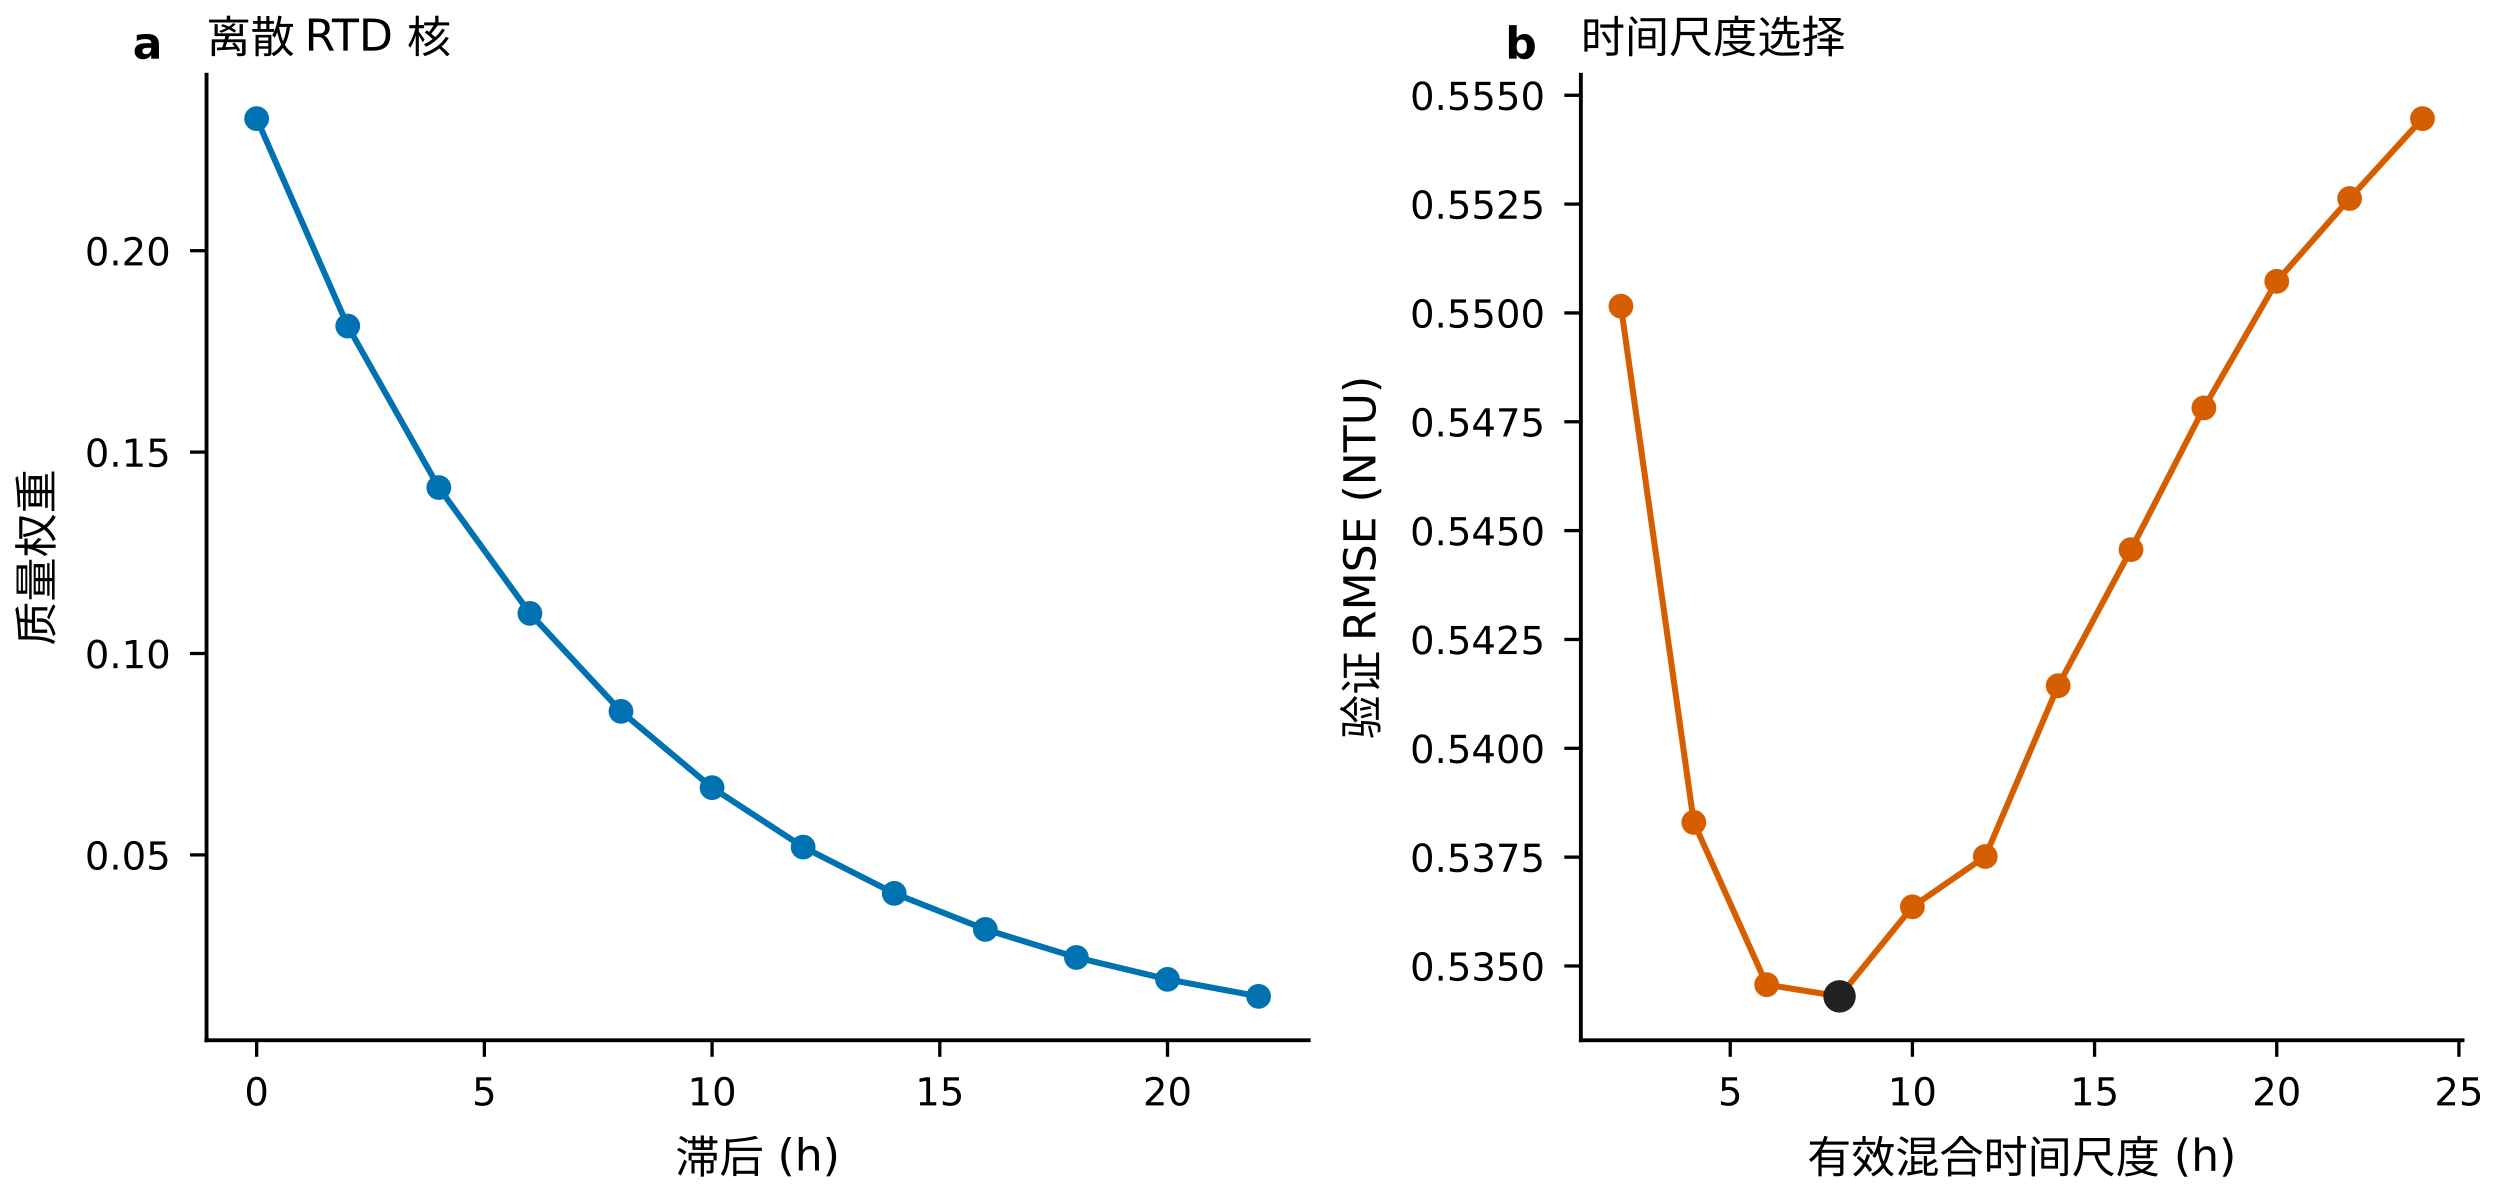
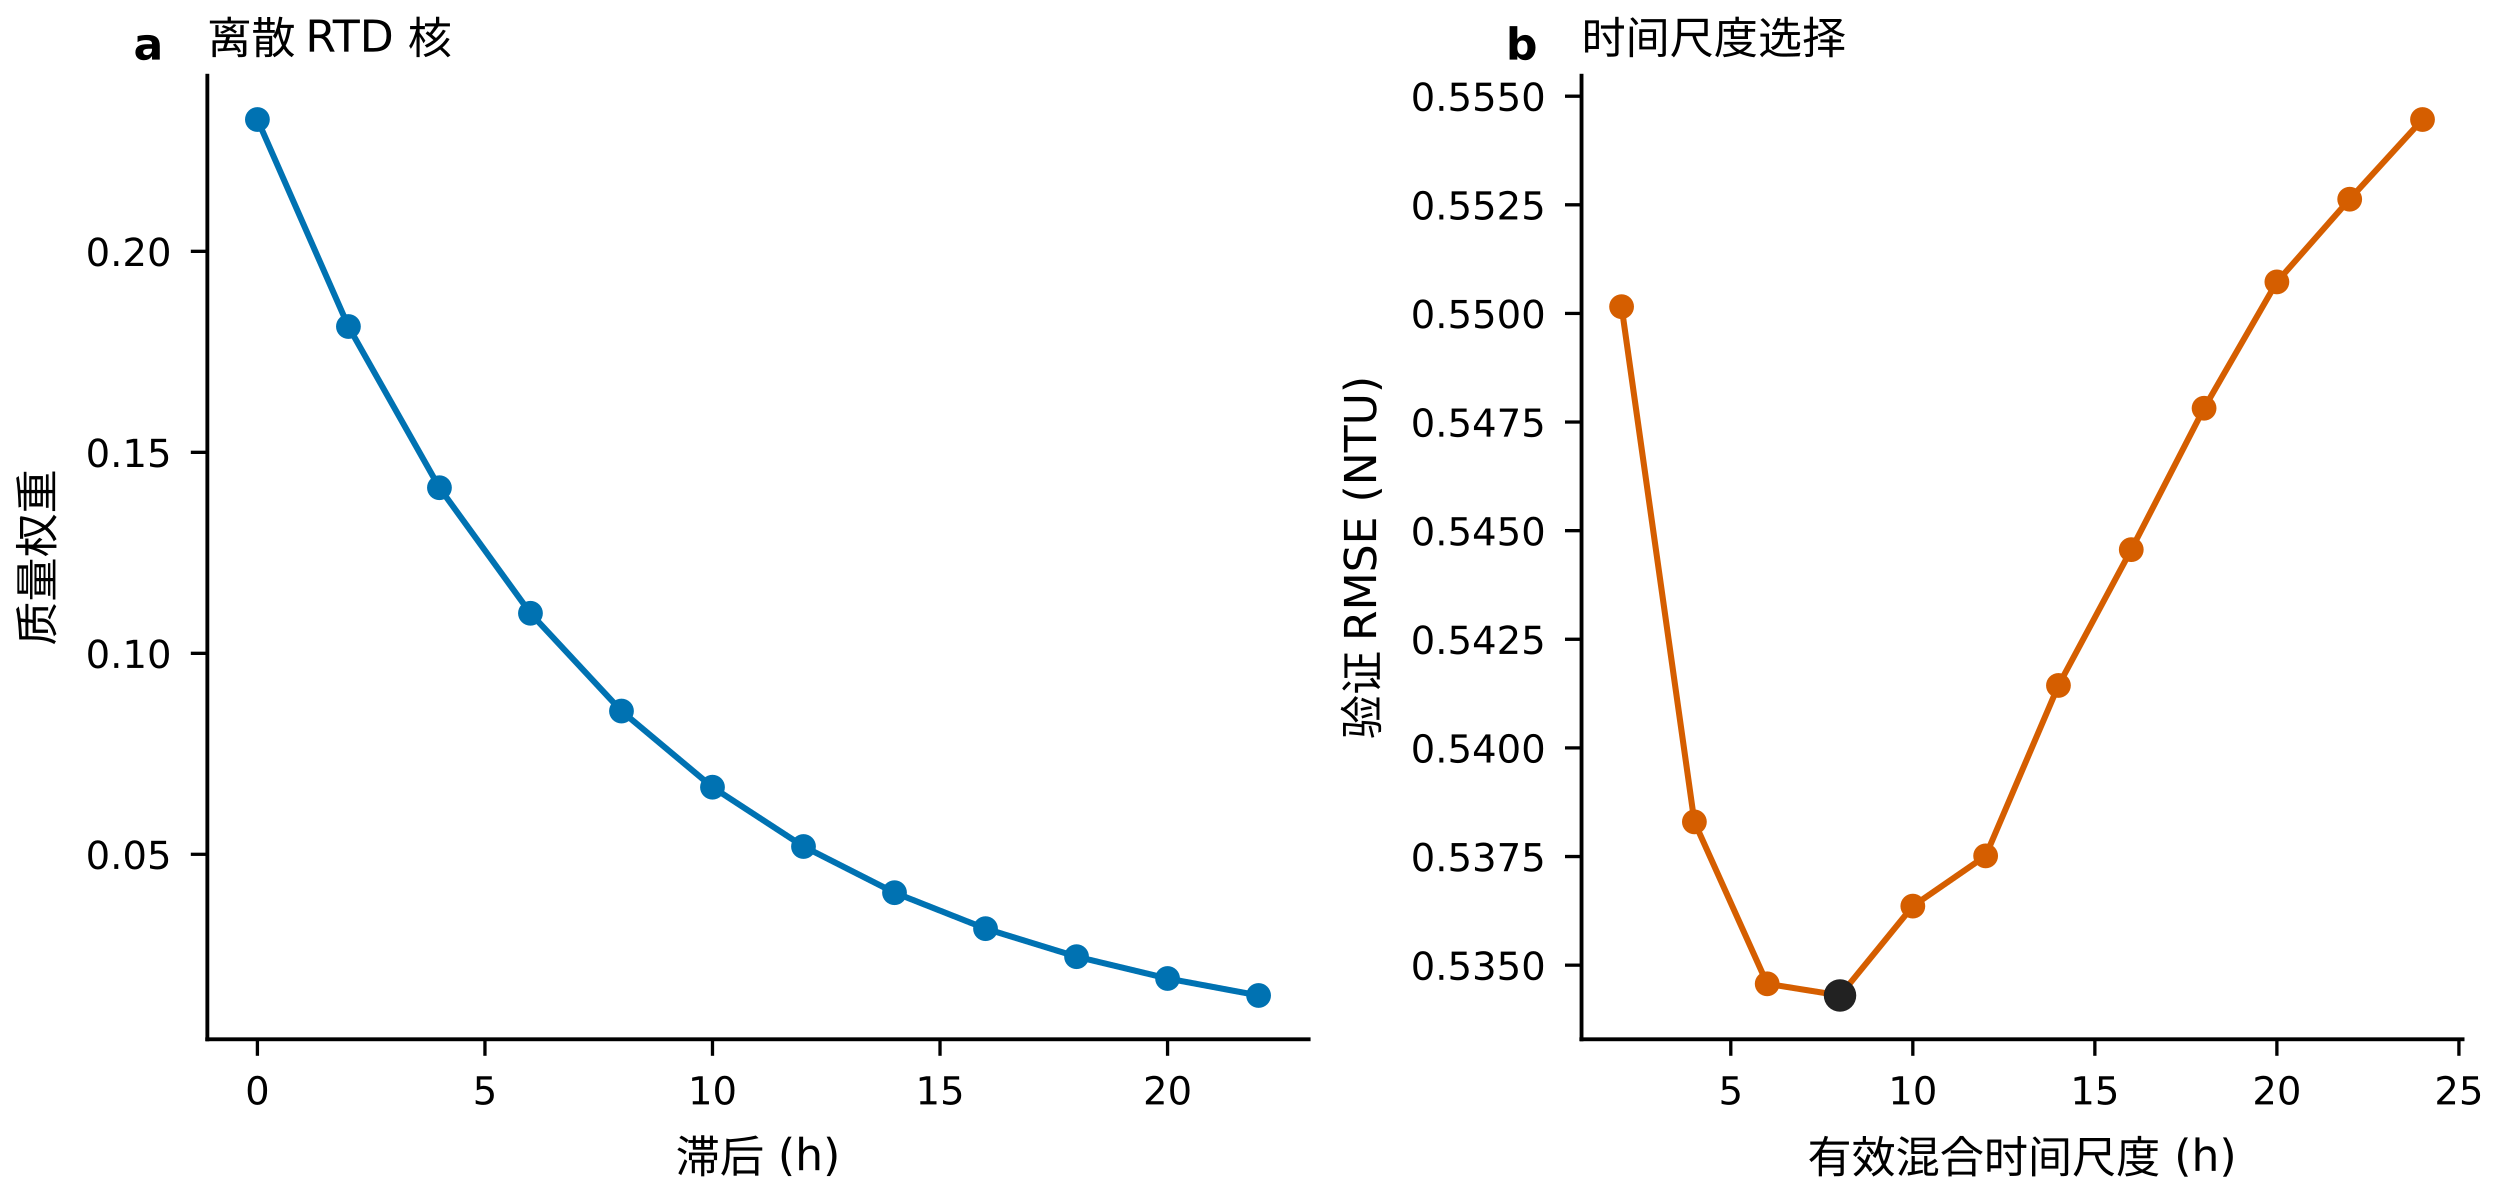
<svg xmlns="http://www.w3.org/2000/svg" xmlns:xlink="http://www.w3.org/1999/xlink" width="453.6pt" height="217.728pt" viewBox="0 0 453.6 217.728" version="1.1">
  <defs>
    <style type="text/css">*{stroke-linejoin: round; stroke-linecap: butt}</style>
  </defs>
  <g id="figure_1">
    <g id="patch_1">
      <path d="M 0 217.728  L 453.6 217.728  L 453.6 0  L 0 0  z " style="fill: #ffffff" />
    </g>
    <g id="axes_1">
      <g id="patch_2">
-         <path d="M 37.477 188.743  L 237.447 188.743  L 237.447 13.563  L 37.477 13.563  z " style="fill: #ffffff" />
+         <path d="M 37.622 188.567  L 237.439 188.567  L 237.439 13.739  L 37.622 13.739  z " style="fill: #ffffff" />
      </g>
      <g id="matplotlib.axis_1">
        <g id="xtick_1">
          <g id="line2d_1">
            <defs>
-               <path id="m39ba9d94a4" d="M 0 0  L 0 3  " style="stroke: #000000; stroke-width: 0.6" />
+               <path id="mb04acadf0d" d="M 0 0  L 0 3  " style="stroke: #000000; stroke-width: 0.6" />
            </defs>
            <g>
-               <use xlink:href="#m39ba9d94a4" x="46.566" y="188.743" style="stroke: #000000; stroke-width: 0.6" />
+               <use xlink:href="#mb04acadf0d" x="46.704" y="188.567" style="stroke: #000000; stroke-width: 0.6" />
            </g>
          </g>
          <g id="text_1">
-             <text style="font-size: 7px; font-family: 'DejaVu Sans', 'Droid Sans Fallback'; text-anchor: middle" x="46.566" y="200.562" transform="rotate(-0 46.56634 200.5617)">0</text>
+             <text style="font-size: 7px; font-family: 'DejaVu Sans', 'Microsoft YaHei'; text-anchor: middle" x="46.704" y="200.385" transform="rotate(-0 46.70441 200.3855)">0</text>
          </g>
        </g>
        <g id="xtick_2">
          <g id="line2d_2">
            <g>
-               <use xlink:href="#m39ba9d94a4" x="87.882" y="188.743" style="stroke: #000000; stroke-width: 0.6" />
+               <use xlink:href="#mb04acadf0d" x="87.989" y="188.567" style="stroke: #000000; stroke-width: 0.6" />
            </g>
          </g>
          <g id="text_2">
-             <text style="font-size: 7px; font-family: 'DejaVu Sans', 'Droid Sans Fallback'; text-anchor: middle" x="87.882" y="200.562" transform="rotate(-0 87.88242 200.5617)">5</text>
+             <text style="font-size: 7px; font-family: 'DejaVu Sans', 'Microsoft YaHei'; text-anchor: middle" x="87.989" y="200.385" transform="rotate(-0 87.98902 200.3855)">5</text>
          </g>
        </g>
        <g id="xtick_3">
          <g id="line2d_3">
            <g>
-               <use xlink:href="#m39ba9d94a4" x="129.199" y="188.743" style="stroke: #000000; stroke-width: 0.6" />
+               <use xlink:href="#mb04acadf0d" x="129.274" y="188.567" style="stroke: #000000; stroke-width: 0.6" />
            </g>
          </g>
          <g id="text_3">
-             <text style="font-size: 7px; font-family: 'DejaVu Sans', 'Droid Sans Fallback'; text-anchor: middle" x="129.199" y="200.562" transform="rotate(-0 129.1985 200.5617)">10</text>
+             <text style="font-size: 7px; font-family: 'DejaVu Sans', 'Microsoft YaHei'; text-anchor: middle" x="129.274" y="200.385" transform="rotate(-0 129.2736 200.3855)">10</text>
          </g>
        </g>
        <g id="xtick_4">
          <g id="line2d_4">
            <g>
-               <use xlink:href="#m39ba9d94a4" x="170.515" y="188.743" style="stroke: #000000; stroke-width: 0.6" />
+               <use xlink:href="#mb04acadf0d" x="170.558" y="188.567" style="stroke: #000000; stroke-width: 0.6" />
            </g>
          </g>
          <g id="text_4">
-             <text style="font-size: 7px; font-family: 'DejaVu Sans', 'Droid Sans Fallback'; text-anchor: middle" x="170.515" y="200.562" transform="rotate(-0 170.5146 200.5617)">15</text>
+             <text style="font-size: 7px; font-family: 'DejaVu Sans', 'Microsoft YaHei'; text-anchor: middle" x="170.558" y="200.385" transform="rotate(-0 170.5582 200.3855)">15</text>
          </g>
        </g>
        <g id="xtick_5">
          <g id="line2d_5">
            <g>
-               <use xlink:href="#m39ba9d94a4" x="211.831" y="188.743" style="stroke: #000000; stroke-width: 0.6" />
+               <use xlink:href="#mb04acadf0d" x="211.843" y="188.567" style="stroke: #000000; stroke-width: 0.6" />
            </g>
          </g>
          <g id="text_5">
-             <text style="font-size: 7px; font-family: 'DejaVu Sans', 'Droid Sans Fallback'; text-anchor: middle" x="211.831" y="200.562" transform="rotate(-0 211.8307 200.5617)">20</text>
+             <text style="font-size: 7px; font-family: 'DejaVu Sans', 'Microsoft YaHei'; text-anchor: middle" x="211.843" y="200.385" transform="rotate(-0 211.8428 200.3855)">20</text>
          </g>
        </g>
        <g id="text_6">
-           <text style="font-size: 8px; font-family: 'DejaVu Sans', 'Droid Sans Fallback'; text-anchor: middle" x="137.462" y="212.743" transform="rotate(-0 137.4617 212.7434)">滞后 (h)</text>
+           <text style="font-size: 8px; font-family: 'DejaVu Sans', 'Microsoft YaHei'; text-anchor: middle" x="137.531" y="212.688" transform="rotate(-0 137.5305 212.6884)">滞后 (h)</text>
        </g>
      </g>
      <g id="matplotlib.axis_2">
        <g id="ytick_1">
          <g id="line2d_6">
            <defs>
-               <path id="m03a4282f27" d="M 0 0  L -3 0  " style="stroke: #000000; stroke-width: 0.6" />
+               <path id="m23da0a7089" d="M 0 0  L -3 0  " style="stroke: #000000; stroke-width: 0.6" />
            </defs>
            <g>
-               <use xlink:href="#m03a4282f27" x="37.477" y="155.115" style="stroke: #000000; stroke-width: 0.6" />
+               <use xlink:href="#m23da0a7089" x="37.622" y="155.006" style="stroke: #000000; stroke-width: 0.6" />
            </g>
          </g>
          <g id="text_7">
-             <text style="font-size: 7px; font-family: 'DejaVu Sans', 'Droid Sans Fallback'; text-anchor: end" x="30.977" y="157.774" transform="rotate(-0 30.9768 157.774)">0.05</text>
+             <text style="font-size: 7px; font-family: 'DejaVu Sans', 'Microsoft YaHei'; text-anchor: end" x="31.122" y="157.665" transform="rotate(-0 31.1218 157.6654)">0.05</text>
          </g>
        </g>
        <g id="ytick_2">
          <g id="line2d_7">
            <g>
-               <use xlink:href="#m03a4282f27" x="37.477" y="118.573" style="stroke: #000000; stroke-width: 0.6" />
+               <use xlink:href="#m23da0a7089" x="37.622" y="118.538" style="stroke: #000000; stroke-width: 0.6" />
            </g>
          </g>
          <g id="text_8">
-             <text style="font-size: 7px; font-family: 'DejaVu Sans', 'Droid Sans Fallback'; text-anchor: end" x="30.977" y="121.232" transform="rotate(-0 30.9768 121.2321)">0.10</text>
+             <text style="font-size: 7px; font-family: 'DejaVu Sans', 'Microsoft YaHei'; text-anchor: end" x="31.122" y="121.197" transform="rotate(-0 31.1218 121.197)">0.10</text>
          </g>
        </g>
        <g id="ytick_3">
          <g id="line2d_8">
            <g>
-               <use xlink:href="#m03a4282f27" x="37.477" y="82.031" style="stroke: #000000; stroke-width: 0.6" />
+               <use xlink:href="#m23da0a7089" x="37.622" y="82.069" style="stroke: #000000; stroke-width: 0.6" />
            </g>
          </g>
          <g id="text_9">
-             <text style="font-size: 7px; font-family: 'DejaVu Sans', 'Droid Sans Fallback'; text-anchor: end" x="30.977" y="84.69" transform="rotate(-0 30.9768 84.69015)">0.15</text>
+             <text style="font-size: 7px; font-family: 'DejaVu Sans', 'Microsoft YaHei'; text-anchor: end" x="31.122" y="84.729" transform="rotate(-0 31.1218 84.72863)">0.15</text>
          </g>
        </g>
        <g id="ytick_4">
          <g id="line2d_9">
            <g>
-               <use xlink:href="#m03a4282f27" x="37.477" y="45.489" style="stroke: #000000; stroke-width: 0.6" />
+               <use xlink:href="#m23da0a7089" x="37.622" y="45.601" style="stroke: #000000; stroke-width: 0.6" />
            </g>
          </g>
          <g id="text_10">
-             <text style="font-size: 7px; font-family: 'DejaVu Sans', 'Droid Sans Fallback'; text-anchor: end" x="30.977" y="48.148" transform="rotate(-0 30.9768 48.14822)">0.20</text>
+             <text style="font-size: 7px; font-family: 'DejaVu Sans', 'Microsoft YaHei'; text-anchor: end" x="31.122" y="48.26" transform="rotate(-0 31.1218 48.26023)">0.20</text>
          </g>
        </g>
        <g id="text_11">
-           <text style="font-size: 8px; font-family: 'DejaVu Sans', 'Droid Sans Fallback'; text-anchor: middle" x="9.469" y="101.153" transform="rotate(-90 9.46899 101.1531)">质量权重</text>
+           <text style="font-size: 8px; font-family: 'DejaVu Sans', 'Microsoft YaHei'; text-anchor: middle" x="9.614" y="101.153" transform="rotate(-90 9.61399 101.1531)">质量权重</text>
        </g>
      </g>
      <g id="line2d_10">
-         <path d="M 46.566 21.525  L 63.093 59.158  L 79.619 88.467  L 96.146 111.292  L 112.672 129.069  L 129.199 142.913  L 145.725 153.695  L 162.251 162.092  L 178.778 168.632  L 195.304 173.725  L 211.831 177.692  L 228.357 180.781  " clip-path="url(#p7eef4bbfa8)" style="fill: none; stroke: #0072b2; stroke-width: 1.1; stroke-linecap: square" />
+         <path d="M 46.704 21.686  L 63.218 59.243  L 79.732 88.492  L 96.246 111.272  L 112.76 129.013  L 129.274 142.829  L 145.787 153.59  L 162.301 161.97  L 178.815 168.496  L 195.329 173.579  L 211.843 177.538  L 228.357 180.62  " clip-path="url(#p6eb7a1affd)" style="fill: none; stroke: #0072b2; stroke-width: 1.1; stroke-linecap: square" />
        <defs>
-           <path id="m4d32e209e6" d="M 0 1.75  C 0.464 1.75 0.909 1.566 1.237 1.237  C 1.566 0.909 1.75 0.464 1.75 0  C 1.75 -0.464 1.566 -0.909 1.237 -1.237  C 0.909 -1.566 0.464 -1.75 0 -1.75  C -0.464 -1.75 -0.909 -1.566 -1.237 -1.237  C -1.566 -0.909 -1.75 -0.464 -1.75 0  C -1.75 0.464 -1.566 0.909 -1.237 1.237  C -0.909 1.566 -0.464 1.75 0 1.75  z " style="stroke: #0072b2" />
+           <path id="m5f3634819c" d="M 0 1.75  C 0.464 1.75 0.909 1.566 1.237 1.237  C 1.566 0.909 1.75 0.464 1.75 0  C 1.75 -0.464 1.566 -0.909 1.237 -1.237  C 0.909 -1.566 0.464 -1.75 0 -1.75  C -0.464 -1.75 -0.909 -1.566 -1.237 -1.237  C -1.566 -0.909 -1.75 -0.464 -1.75 0  C -1.75 0.464 -1.566 0.909 -1.237 1.237  C -0.909 1.566 -0.464 1.75 0 1.75  z " style="stroke: #0072b2" />
        </defs>
-         <g clip-path="url(#p7eef4bbfa8)">
-           <use xlink:href="#m4d32e209e6" x="46.566" y="21.525" style="fill: #0072b2; stroke: #0072b2" />
-           <use xlink:href="#m4d32e209e6" x="63.093" y="59.158" style="fill: #0072b2; stroke: #0072b2" />
-           <use xlink:href="#m4d32e209e6" x="79.619" y="88.467" style="fill: #0072b2; stroke: #0072b2" />
-           <use xlink:href="#m4d32e209e6" x="96.146" y="111.292" style="fill: #0072b2; stroke: #0072b2" />
-           <use xlink:href="#m4d32e209e6" x="112.672" y="129.069" style="fill: #0072b2; stroke: #0072b2" />
-           <use xlink:href="#m4d32e209e6" x="129.199" y="142.913" style="fill: #0072b2; stroke: #0072b2" />
-           <use xlink:href="#m4d32e209e6" x="145.725" y="153.695" style="fill: #0072b2; stroke: #0072b2" />
-           <use xlink:href="#m4d32e209e6" x="162.251" y="162.092" style="fill: #0072b2; stroke: #0072b2" />
-           <use xlink:href="#m4d32e209e6" x="178.778" y="168.632" style="fill: #0072b2; stroke: #0072b2" />
-           <use xlink:href="#m4d32e209e6" x="195.304" y="173.725" style="fill: #0072b2; stroke: #0072b2" />
-           <use xlink:href="#m4d32e209e6" x="211.831" y="177.692" style="fill: #0072b2; stroke: #0072b2" />
-           <use xlink:href="#m4d32e209e6" x="228.357" y="180.781" style="fill: #0072b2; stroke: #0072b2" />
+         <g clip-path="url(#p6eb7a1affd)">
+           <use xlink:href="#m5f3634819c" x="46.704" y="21.686" style="fill: #0072b2; stroke: #0072b2" />
+           <use xlink:href="#m5f3634819c" x="63.218" y="59.243" style="fill: #0072b2; stroke: #0072b2" />
+           <use xlink:href="#m5f3634819c" x="79.732" y="88.492" style="fill: #0072b2; stroke: #0072b2" />
+           <use xlink:href="#m5f3634819c" x="96.246" y="111.272" style="fill: #0072b2; stroke: #0072b2" />
+           <use xlink:href="#m5f3634819c" x="112.76" y="129.013" style="fill: #0072b2; stroke: #0072b2" />
+           <use xlink:href="#m5f3634819c" x="129.274" y="142.829" style="fill: #0072b2; stroke: #0072b2" />
+           <use xlink:href="#m5f3634819c" x="145.787" y="153.59" style="fill: #0072b2; stroke: #0072b2" />
+           <use xlink:href="#m5f3634819c" x="162.301" y="161.97" style="fill: #0072b2; stroke: #0072b2" />
+           <use xlink:href="#m5f3634819c" x="178.815" y="168.496" style="fill: #0072b2; stroke: #0072b2" />
+           <use xlink:href="#m5f3634819c" x="195.329" y="173.579" style="fill: #0072b2; stroke: #0072b2" />
+           <use xlink:href="#m5f3634819c" x="211.843" y="177.538" style="fill: #0072b2; stroke: #0072b2" />
+           <use xlink:href="#m5f3634819c" x="228.357" y="180.62" style="fill: #0072b2; stroke: #0072b2" />
        </g>
      </g>
      <g id="patch_3">
-         <path d="M 37.477 188.743  L 37.477 13.563  " style="fill: none; stroke: #000000; stroke-width: 0.7; stroke-linejoin: miter; stroke-linecap: square" />
+         <path d="M 37.622 188.567  L 37.622 13.739  " style="fill: none; stroke: #000000; stroke-width: 0.7; stroke-linejoin: miter; stroke-linecap: square" />
      </g>
      <g id="patch_4">
-         <path d="M 37.477 188.743  L 237.447 188.743  " style="fill: none; stroke: #000000; stroke-width: 0.7; stroke-linejoin: miter; stroke-linecap: square" />
+         <path d="M 37.622 188.567  L 237.439 188.567  " style="fill: none; stroke: #000000; stroke-width: 0.7; stroke-linejoin: miter; stroke-linecap: square" />
      </g>
      <g id="text_12">
-         <text style="font-weight: 700; font-size: 8px; font-family: 'DejaVu Sans', 'Droid Sans Fallback'; text-anchor: end" x="29.477" y="10.641" transform="rotate(-0 29.4768 10.64086)">a</text>
+         <text style="font-weight: 700; font-size: 8px; font-family: 'DejaVu Sans', 'Microsoft YaHei'; text-anchor: end" x="29.622" y="10.817" transform="rotate(-0 29.6218 10.81711)">a</text>
      </g>
      <g id="text_13">
-         <text style="font-size: 8px; font-family: 'DejaVu Sans', 'Droid Sans Fallback'; text-anchor: start" x="37.477" y="9.563" transform="rotate(-0 37.4768 9.56274)">离散 RTD 核</text>
+         <text style="font-size: 8px; font-family: 'DejaVu Sans', 'Microsoft YaHei'; text-anchor: start" x="37.622" y="9.739" transform="rotate(-0 37.6218 9.73899)">离散 RTD 核</text>
      </g>
    </g>
    <g id="axes_2">
      <g id="patch_5">
-         <path d="M 286.831 188.743  L 446.807 188.743  L 446.807 13.563  L 286.831 13.563  z " style="fill: #ffffff" />
+         <path d="M 286.953 188.567  L 446.807 188.567  L 446.807 13.739  L 286.953 13.739  z " style="fill: #ffffff" />
      </g>
      <g id="matplotlib.axis_3">
        <g id="xtick_6">
          <g id="line2d_11">
            <g>
-               <use xlink:href="#m39ba9d94a4" x="313.935" y="188.743" style="stroke: #000000; stroke-width: 0.6" />
+               <use xlink:href="#mb04acadf0d" x="314.035" y="188.567" style="stroke: #000000; stroke-width: 0.6" />
            </g>
          </g>
          <g id="text_14">
-             <text style="font-size: 7px; font-family: 'DejaVu Sans', 'Droid Sans Fallback'; text-anchor: middle" x="313.935" y="200.562" transform="rotate(-0 313.9345 200.5617)">5</text>
+             <text style="font-size: 7px; font-family: 'DejaVu Sans', 'Microsoft YaHei'; text-anchor: middle" x="314.035" y="200.385" transform="rotate(-0 314.0353 200.3855)">5</text>
          </g>
        </g>
        <g id="xtick_7">
          <g id="line2d_12">
            <g>
-               <use xlink:href="#m39ba9d94a4" x="346.987" y="188.743" style="stroke: #000000; stroke-width: 0.6" />
+               <use xlink:href="#mb04acadf0d" x="347.063" y="188.567" style="stroke: #000000; stroke-width: 0.6" />
            </g>
          </g>
          <g id="text_15">
-             <text style="font-size: 7px; font-family: 'DejaVu Sans', 'Droid Sans Fallback'; text-anchor: middle" x="346.987" y="200.562" transform="rotate(-0 346.9874 200.5617)">10</text>
+             <text style="font-size: 7px; font-family: 'DejaVu Sans', 'Microsoft YaHei'; text-anchor: middle" x="347.063" y="200.385" transform="rotate(-0 347.063 200.3855)">10</text>
          </g>
        </g>
        <g id="xtick_8">
          <g id="line2d_13">
            <g>
-               <use xlink:href="#m39ba9d94a4" x="380.04" y="188.743" style="stroke: #000000; stroke-width: 0.6" />
+               <use xlink:href="#mb04acadf0d" x="380.091" y="188.567" style="stroke: #000000; stroke-width: 0.6" />
            </g>
          </g>
          <g id="text_16">
-             <text style="font-size: 7px; font-family: 'DejaVu Sans', 'Droid Sans Fallback'; text-anchor: middle" x="380.04" y="200.562" transform="rotate(-0 380.0403 200.5617)">15</text>
+             <text style="font-size: 7px; font-family: 'DejaVu Sans', 'Microsoft YaHei'; text-anchor: middle" x="380.091" y="200.385" transform="rotate(-0 380.0906 200.3855)">15</text>
          </g>
        </g>
        <g id="xtick_9">
          <g id="line2d_14">
            <g>
-               <use xlink:href="#m39ba9d94a4" x="413.093" y="188.743" style="stroke: #000000; stroke-width: 0.6" />
+               <use xlink:href="#mb04acadf0d" x="413.118" y="188.567" style="stroke: #000000; stroke-width: 0.6" />
            </g>
          </g>
          <g id="text_17">
-             <text style="font-size: 7px; font-family: 'DejaVu Sans', 'Droid Sans Fallback'; text-anchor: middle" x="413.093" y="200.562" transform="rotate(-0 413.0931 200.5617)">20</text>
+             <text style="font-size: 7px; font-family: 'DejaVu Sans', 'Microsoft YaHei'; text-anchor: middle" x="413.118" y="200.385" transform="rotate(-0 413.1183 200.3855)">20</text>
          </g>
        </g>
        <g id="xtick_10">
          <g id="line2d_15">
            <g>
-               <use xlink:href="#m39ba9d94a4" x="446.146" y="188.743" style="stroke: #000000; stroke-width: 0.6" />
+               <use xlink:href="#mb04acadf0d" x="446.146" y="188.567" style="stroke: #000000; stroke-width: 0.6" />
            </g>
          </g>
          <g id="text_18">
-             <text style="font-size: 7px; font-family: 'DejaVu Sans', 'Droid Sans Fallback'; text-anchor: middle" x="446.146" y="200.562" transform="rotate(-0 446.146 200.5617)">25</text>
+             <text style="font-size: 7px; font-family: 'DejaVu Sans', 'Microsoft YaHei'; text-anchor: middle" x="446.146" y="200.385" transform="rotate(-0 446.146 200.3855)">25</text>
          </g>
        </g>
        <g id="text_19">
-           <text style="font-size: 8px; font-family: 'DejaVu Sans', 'Droid Sans Fallback'; text-anchor: middle" x="366.819" y="212.806" transform="rotate(-0 366.8191 212.8059)">有效混合时间尺度 (h)</text>
+           <text style="font-size: 8px; font-family: 'DejaVu Sans', 'Microsoft YaHei'; text-anchor: middle" x="366.88" y="212.806" transform="rotate(-0 366.8796 212.8059)">有效混合时间尺度 (h)</text>
        </g>
      </g>
      <g id="matplotlib.axis_4">
        <g id="ytick_5">
          <g id="line2d_16">
            <g>
-               <use xlink:href="#m03a4282f27" x="286.831" y="175.266" style="stroke: #000000; stroke-width: 0.6" />
+               <use xlink:href="#m23da0a7089" x="286.953" y="175.117" style="stroke: #000000; stroke-width: 0.6" />
            </g>
          </g>
          <g id="text_20">
-             <text style="font-size: 7px; font-family: 'DejaVu Sans', 'Droid Sans Fallback'; text-anchor: end" x="280.331" y="177.925" transform="rotate(-0 280.3312 177.9251)">0.5350</text>
+             <text style="font-size: 7px; font-family: 'DejaVu Sans', 'Microsoft YaHei'; text-anchor: end" x="280.453" y="177.776" transform="rotate(-0 280.4526 177.776)">0.5350</text>
          </g>
        </g>
        <g id="ytick_6">
          <g id="line2d_17">
            <g>
-               <use xlink:href="#m03a4282f27" x="286.831" y="155.518" style="stroke: #000000; stroke-width: 0.6" />
+               <use xlink:href="#m23da0a7089" x="286.953" y="155.409" style="stroke: #000000; stroke-width: 0.6" />
            </g>
          </g>
          <g id="text_21">
-             <text style="font-size: 7px; font-family: 'DejaVu Sans', 'Droid Sans Fallback'; text-anchor: end" x="280.331" y="158.177" transform="rotate(-0 280.3312 158.1773)">0.5375</text>
+             <text style="font-size: 7px; font-family: 'DejaVu Sans', 'Microsoft YaHei'; text-anchor: end" x="280.453" y="158.068" transform="rotate(-0 280.4526 158.0679)">0.5375</text>
          </g>
        </g>
        <g id="ytick_7">
          <g id="line2d_18">
            <g>
-               <use xlink:href="#m03a4282f27" x="286.831" y="135.77" style="stroke: #000000; stroke-width: 0.6" />
+               <use xlink:href="#m23da0a7089" x="286.953" y="135.701" style="stroke: #000000; stroke-width: 0.6" />
            </g>
          </g>
          <g id="text_22">
-             <text style="font-size: 7px; font-family: 'DejaVu Sans', 'Droid Sans Fallback'; text-anchor: end" x="280.331" y="138.429" transform="rotate(-0 280.3312 138.4294)">0.5400</text>
+             <text style="font-size: 7px; font-family: 'DejaVu Sans', 'Microsoft YaHei'; text-anchor: end" x="280.453" y="138.36" transform="rotate(-0 280.4526 138.3597)">0.5400</text>
          </g>
        </g>
        <g id="ytick_8">
          <g id="line2d_19">
            <g>
-               <use xlink:href="#m03a4282f27" x="286.831" y="116.022" style="stroke: #000000; stroke-width: 0.6" />
+               <use xlink:href="#m23da0a7089" x="286.953" y="115.992" style="stroke: #000000; stroke-width: 0.6" />
            </g>
          </g>
          <g id="text_23">
-             <text style="font-size: 7px; font-family: 'DejaVu Sans', 'Droid Sans Fallback'; text-anchor: end" x="280.331" y="118.682" transform="rotate(-0 280.3312 118.6816)">0.5425</text>
+             <text style="font-size: 7px; font-family: 'DejaVu Sans', 'Microsoft YaHei'; text-anchor: end" x="280.453" y="118.652" transform="rotate(-0 280.4526 118.6516)">0.5425</text>
          </g>
        </g>
        <g id="ytick_9">
          <g id="line2d_20">
            <g>
-               <use xlink:href="#m03a4282f27" x="286.831" y="96.275" style="stroke: #000000; stroke-width: 0.6" />
+               <use xlink:href="#m23da0a7089" x="286.953" y="96.284" style="stroke: #000000; stroke-width: 0.6" />
            </g>
          </g>
          <g id="text_24">
-             <text style="font-size: 7px; font-family: 'DejaVu Sans', 'Droid Sans Fallback'; text-anchor: end" x="280.331" y="98.934" transform="rotate(-0 280.3312 98.9337)">0.5450</text>
+             <text style="font-size: 7px; font-family: 'DejaVu Sans', 'Microsoft YaHei'; text-anchor: end" x="280.453" y="98.944" transform="rotate(-0 280.4526 98.94352)">0.5450</text>
          </g>
        </g>
        <g id="ytick_10">
          <g id="line2d_21">
            <g>
-               <use xlink:href="#m03a4282f27" x="286.831" y="76.527" style="stroke: #000000; stroke-width: 0.6" />
+               <use xlink:href="#m23da0a7089" x="286.953" y="76.576" style="stroke: #000000; stroke-width: 0.6" />
            </g>
          </g>
          <g id="text_25">
-             <text style="font-size: 7px; font-family: 'DejaVu Sans', 'Droid Sans Fallback'; text-anchor: end" x="280.331" y="79.186" transform="rotate(-0 280.3312 79.18585)">0.5475</text>
+             <text style="font-size: 7px; font-family: 'DejaVu Sans', 'Microsoft YaHei'; text-anchor: end" x="280.453" y="79.235" transform="rotate(-0 280.4526 79.23541)">0.5475</text>
          </g>
        </g>
        <g id="ytick_11">
          <g id="line2d_22">
            <g>
-               <use xlink:href="#m03a4282f27" x="286.831" y="56.779" style="stroke: #000000; stroke-width: 0.6" />
+               <use xlink:href="#m23da0a7089" x="286.953" y="56.868" style="stroke: #000000; stroke-width: 0.6" />
            </g>
          </g>
          <g id="text_26">
-             <text style="font-size: 7px; font-family: 'DejaVu Sans', 'Droid Sans Fallback'; text-anchor: end" x="280.331" y="59.438" transform="rotate(-0 280.3312 59.438)">0.5500</text>
+             <text style="font-size: 7px; font-family: 'DejaVu Sans', 'Microsoft YaHei'; text-anchor: end" x="280.453" y="59.527" transform="rotate(-0 280.4526 59.52729)">0.5500</text>
          </g>
        </g>
        <g id="ytick_12">
          <g id="line2d_23">
            <g>
-               <use xlink:href="#m03a4282f27" x="286.831" y="37.031" style="stroke: #000000; stroke-width: 0.6" />
+               <use xlink:href="#m23da0a7089" x="286.953" y="37.16" style="stroke: #000000; stroke-width: 0.6" />
            </g>
          </g>
          <g id="text_27">
-             <text style="font-size: 7px; font-family: 'DejaVu Sans', 'Droid Sans Fallback'; text-anchor: end" x="280.331" y="39.69" transform="rotate(-0 280.3312 39.69015)">0.5525</text>
+             <text style="font-size: 7px; font-family: 'DejaVu Sans', 'Microsoft YaHei'; text-anchor: end" x="280.453" y="39.819" transform="rotate(-0 280.4526 39.81918)">0.5525</text>
          </g>
        </g>
        <g id="ytick_13">
          <g id="line2d_24">
            <g>
-               <use xlink:href="#m03a4282f27" x="286.831" y="17.283" style="stroke: #000000; stroke-width: 0.6" />
+               <use xlink:href="#m23da0a7089" x="286.953" y="17.452" style="stroke: #000000; stroke-width: 0.6" />
            </g>
          </g>
          <g id="text_28">
-             <text style="font-size: 7px; font-family: 'DejaVu Sans', 'Droid Sans Fallback'; text-anchor: end" x="280.331" y="19.942" transform="rotate(-0 280.3312 19.9423)">0.5550</text>
+             <text style="font-size: 7px; font-family: 'DejaVu Sans', 'Microsoft YaHei'; text-anchor: end" x="280.453" y="20.111" transform="rotate(-0 280.4526 20.11107)">0.5550</text>
          </g>
        </g>
        <g id="text_29">
-           <text style="font-size: 8px; font-family: 'DejaVu Sans', 'Droid Sans Fallback'; text-anchor: middle" x="249.916" y="101.153" transform="rotate(-90 249.9159 101.1531)">验证 RMSE (NTU)</text>
+           <text style="font-size: 8px; font-family: 'DejaVu Sans', 'Microsoft YaHei'; text-anchor: middle" x="250.037" y="101.153" transform="rotate(-90 250.0373 101.1531)">验证 RMSE (NTU)</text>
        </g>
      </g>
      <g id="line2d_25">
-         <path d="M 294.103 55.551  L 307.324 149.218  L 320.545 178.659  L 333.766 180.781  L 346.987 164.533  L 360.209 155.4  L 373.43 124.416  L 386.651 99.724  L 399.872 74.017  L 413.093 51.048  L 426.314 36.014  L 439.535 21.525  " clip-path="url(#pa6c91dbb56)" style="fill: none; stroke: #d55e00; stroke-width: 1.1; stroke-linecap: square" />
+         <path d="M 294.219 55.643  L 307.43 149.121  L 320.641 178.503  L 333.852 180.62  L 347.063 164.405  L 360.274 155.291  L 373.485 124.369  L 386.696 99.727  L 399.907 74.071  L 413.118 51.149  L 426.329 36.145  L 439.54 21.686  " clip-path="url(#p688da7d170)" style="fill: none; stroke: #d55e00; stroke-width: 1.1; stroke-linecap: square" />
        <defs>
-           <path id="m0a19cb7c46" d="M 0 1.75  C 0.464 1.75 0.909 1.566 1.237 1.237  C 1.566 0.909 1.75 0.464 1.75 0  C 1.75 -0.464 1.566 -0.909 1.237 -1.237  C 0.909 -1.566 0.464 -1.75 0 -1.75  C -0.464 -1.75 -0.909 -1.566 -1.237 -1.237  C -1.566 -0.909 -1.75 -0.464 -1.75 0  C -1.75 0.464 -1.566 0.909 -1.237 1.237  C -0.909 1.566 -0.464 1.75 0 1.75  z " style="stroke: #d55e00" />
+           <path id="m0554fe9e36" d="M 0 1.75  C 0.464 1.75 0.909 1.566 1.237 1.237  C 1.566 0.909 1.75 0.464 1.75 0  C 1.75 -0.464 1.566 -0.909 1.237 -1.237  C 0.909 -1.566 0.464 -1.75 0 -1.75  C -0.464 -1.75 -0.909 -1.566 -1.237 -1.237  C -1.566 -0.909 -1.75 -0.464 -1.75 0  C -1.75 0.464 -1.566 0.909 -1.237 1.237  C -0.909 1.566 -0.464 1.75 0 1.75  z " style="stroke: #d55e00" />
        </defs>
-         <g clip-path="url(#pa6c91dbb56)">
-           <use xlink:href="#m0a19cb7c46" x="294.103" y="55.551" style="fill: #d55e00; stroke: #d55e00" />
-           <use xlink:href="#m0a19cb7c46" x="307.324" y="149.218" style="fill: #d55e00; stroke: #d55e00" />
-           <use xlink:href="#m0a19cb7c46" x="320.545" y="178.659" style="fill: #d55e00; stroke: #d55e00" />
-           <use xlink:href="#m0a19cb7c46" x="333.766" y="180.781" style="fill: #d55e00; stroke: #d55e00" />
-           <use xlink:href="#m0a19cb7c46" x="346.987" y="164.533" style="fill: #d55e00; stroke: #d55e00" />
-           <use xlink:href="#m0a19cb7c46" x="360.209" y="155.4" style="fill: #d55e00; stroke: #d55e00" />
-           <use xlink:href="#m0a19cb7c46" x="373.43" y="124.416" style="fill: #d55e00; stroke: #d55e00" />
-           <use xlink:href="#m0a19cb7c46" x="386.651" y="99.724" style="fill: #d55e00; stroke: #d55e00" />
-           <use xlink:href="#m0a19cb7c46" x="399.872" y="74.017" style="fill: #d55e00; stroke: #d55e00" />
-           <use xlink:href="#m0a19cb7c46" x="413.093" y="51.048" style="fill: #d55e00; stroke: #d55e00" />
-           <use xlink:href="#m0a19cb7c46" x="426.314" y="36.014" style="fill: #d55e00; stroke: #d55e00" />
-           <use xlink:href="#m0a19cb7c46" x="439.535" y="21.525" style="fill: #d55e00; stroke: #d55e00" />
+         <g clip-path="url(#p688da7d170)">
+           <use xlink:href="#m0554fe9e36" x="294.219" y="55.643" style="fill: #d55e00; stroke: #d55e00" />
+           <use xlink:href="#m0554fe9e36" x="307.43" y="149.121" style="fill: #d55e00; stroke: #d55e00" />
+           <use xlink:href="#m0554fe9e36" x="320.641" y="178.503" style="fill: #d55e00; stroke: #d55e00" />
+           <use xlink:href="#m0554fe9e36" x="333.852" y="180.62" style="fill: #d55e00; stroke: #d55e00" />
+           <use xlink:href="#m0554fe9e36" x="347.063" y="164.405" style="fill: #d55e00; stroke: #d55e00" />
+           <use xlink:href="#m0554fe9e36" x="360.274" y="155.291" style="fill: #d55e00; stroke: #d55e00" />
+           <use xlink:href="#m0554fe9e36" x="373.485" y="124.369" style="fill: #d55e00; stroke: #d55e00" />
+           <use xlink:href="#m0554fe9e36" x="386.696" y="99.727" style="fill: #d55e00; stroke: #d55e00" />
+           <use xlink:href="#m0554fe9e36" x="399.907" y="74.071" style="fill: #d55e00; stroke: #d55e00" />
+           <use xlink:href="#m0554fe9e36" x="413.118" y="51.149" style="fill: #d55e00; stroke: #d55e00" />
+           <use xlink:href="#m0554fe9e36" x="426.329" y="36.145" style="fill: #d55e00; stroke: #d55e00" />
+           <use xlink:href="#m0554fe9e36" x="439.54" y="21.686" style="fill: #d55e00; stroke: #d55e00" />
        </g>
      </g>
      <g id="patch_6">
-         <path d="M 286.831 188.743  L 286.831 13.563  " style="fill: none; stroke: #000000; stroke-width: 0.7; stroke-linejoin: miter; stroke-linecap: square" />
+         <path d="M 286.953 188.567  L 286.953 13.739  " style="fill: none; stroke: #000000; stroke-width: 0.7; stroke-linejoin: miter; stroke-linecap: square" />
      </g>
      <g id="patch_7">
-         <path d="M 286.831 188.743  L 446.807 188.743  " style="fill: none; stroke: #000000; stroke-width: 0.7; stroke-linejoin: miter; stroke-linecap: square" />
+         <path d="M 286.953 188.567  L 446.807 188.567  " style="fill: none; stroke: #000000; stroke-width: 0.7; stroke-linejoin: miter; stroke-linecap: square" />
      </g>
      <g id="PathCollection_1">
        <defs>
-           <path id="m345c6b9d25" d="M 0 2.646  C 0.702 2.646 1.375 2.367 1.871 1.871  C 2.367 1.375 2.646 0.702 2.646 0  C 2.646 -0.702 2.367 -1.375 1.871 -1.871  C 1.375 -2.367 0.702 -2.646 0 -2.646  C -0.702 -2.646 -1.375 -2.367 -1.871 -1.871  C -2.367 -1.375 -2.646 -0.702 -2.646 0  C -2.646 0.702 -2.367 1.375 -1.871 1.871  C -1.375 2.367 -0.702 2.646 0 2.646  z " style="stroke: #222222; stroke-width: 0.6" />
+           <path id="mff2b0acebb" d="M 0 2.646  C 0.702 2.646 1.375 2.367 1.871 1.871  C 2.367 1.375 2.646 0.702 2.646 0  C 2.646 -0.702 2.367 -1.375 1.871 -1.871  C 1.375 -2.367 0.702 -2.646 0 -2.646  C -0.702 -2.646 -1.375 -2.367 -1.871 -1.871  C -2.367 -1.375 -2.646 -0.702 -2.646 0  C -2.646 0.702 -2.367 1.375 -1.871 1.871  C -1.375 2.367 -0.702 2.646 0 2.646  z " style="stroke: #222222; stroke-width: 0.6" />
        </defs>
-         <g clip-path="url(#pa6c91dbb56)">
-           <use xlink:href="#m345c6b9d25" x="333.766" y="180.781" style="fill: #222222; stroke: #222222; stroke-width: 0.6" />
+         <g clip-path="url(#p688da7d170)">
+           <use xlink:href="#mff2b0acebb" x="333.852" y="180.62" style="fill: #222222; stroke: #222222; stroke-width: 0.6" />
        </g>
      </g>
      <g id="text_30">
-         <text style="font-weight: 700; font-size: 8px; font-family: 'DejaVu Sans', 'Droid Sans Fallback'; text-anchor: end" x="278.831" y="10.641" transform="rotate(-0 278.8312 10.64086)">b</text>
+         <text style="font-weight: 700; font-size: 8px; font-family: 'DejaVu Sans', 'Microsoft YaHei'; text-anchor: end" x="278.953" y="10.817" transform="rotate(-0 278.9526 10.81711)">b</text>
      </g>
      <g id="text_31">
-         <text style="font-size: 8px; font-family: 'DejaVu Sans', 'Droid Sans Fallback'; text-anchor: start" x="286.831" y="9.563" transform="rotate(-0 286.8312 9.56274)">时间尺度选择</text>
+         <text style="font-size: 8px; font-family: 'DejaVu Sans', 'Microsoft YaHei'; text-anchor: start" x="286.953" y="9.739" transform="rotate(-0 286.9526 9.73899)">时间尺度选择</text>
      </g>
    </g>
  </g>
  <defs>
-     <clipPath id="p7eef4bbfa8">
-       <rect x="37.477" y="13.563" width="199.97" height="175.181" />
+     <clipPath id="p6eb7a1affd">
+       <rect x="37.622" y="13.739" width="199.817" height="174.828" />
    </clipPath>
-     <clipPath id="pa6c91dbb56">
-       <rect x="286.831" y="13.563" width="159.976" height="175.181" />
+     <clipPath id="p688da7d170">
+       <rect x="286.953" y="13.739" width="159.854" height="174.828" />
    </clipPath>
  </defs>
</svg>
